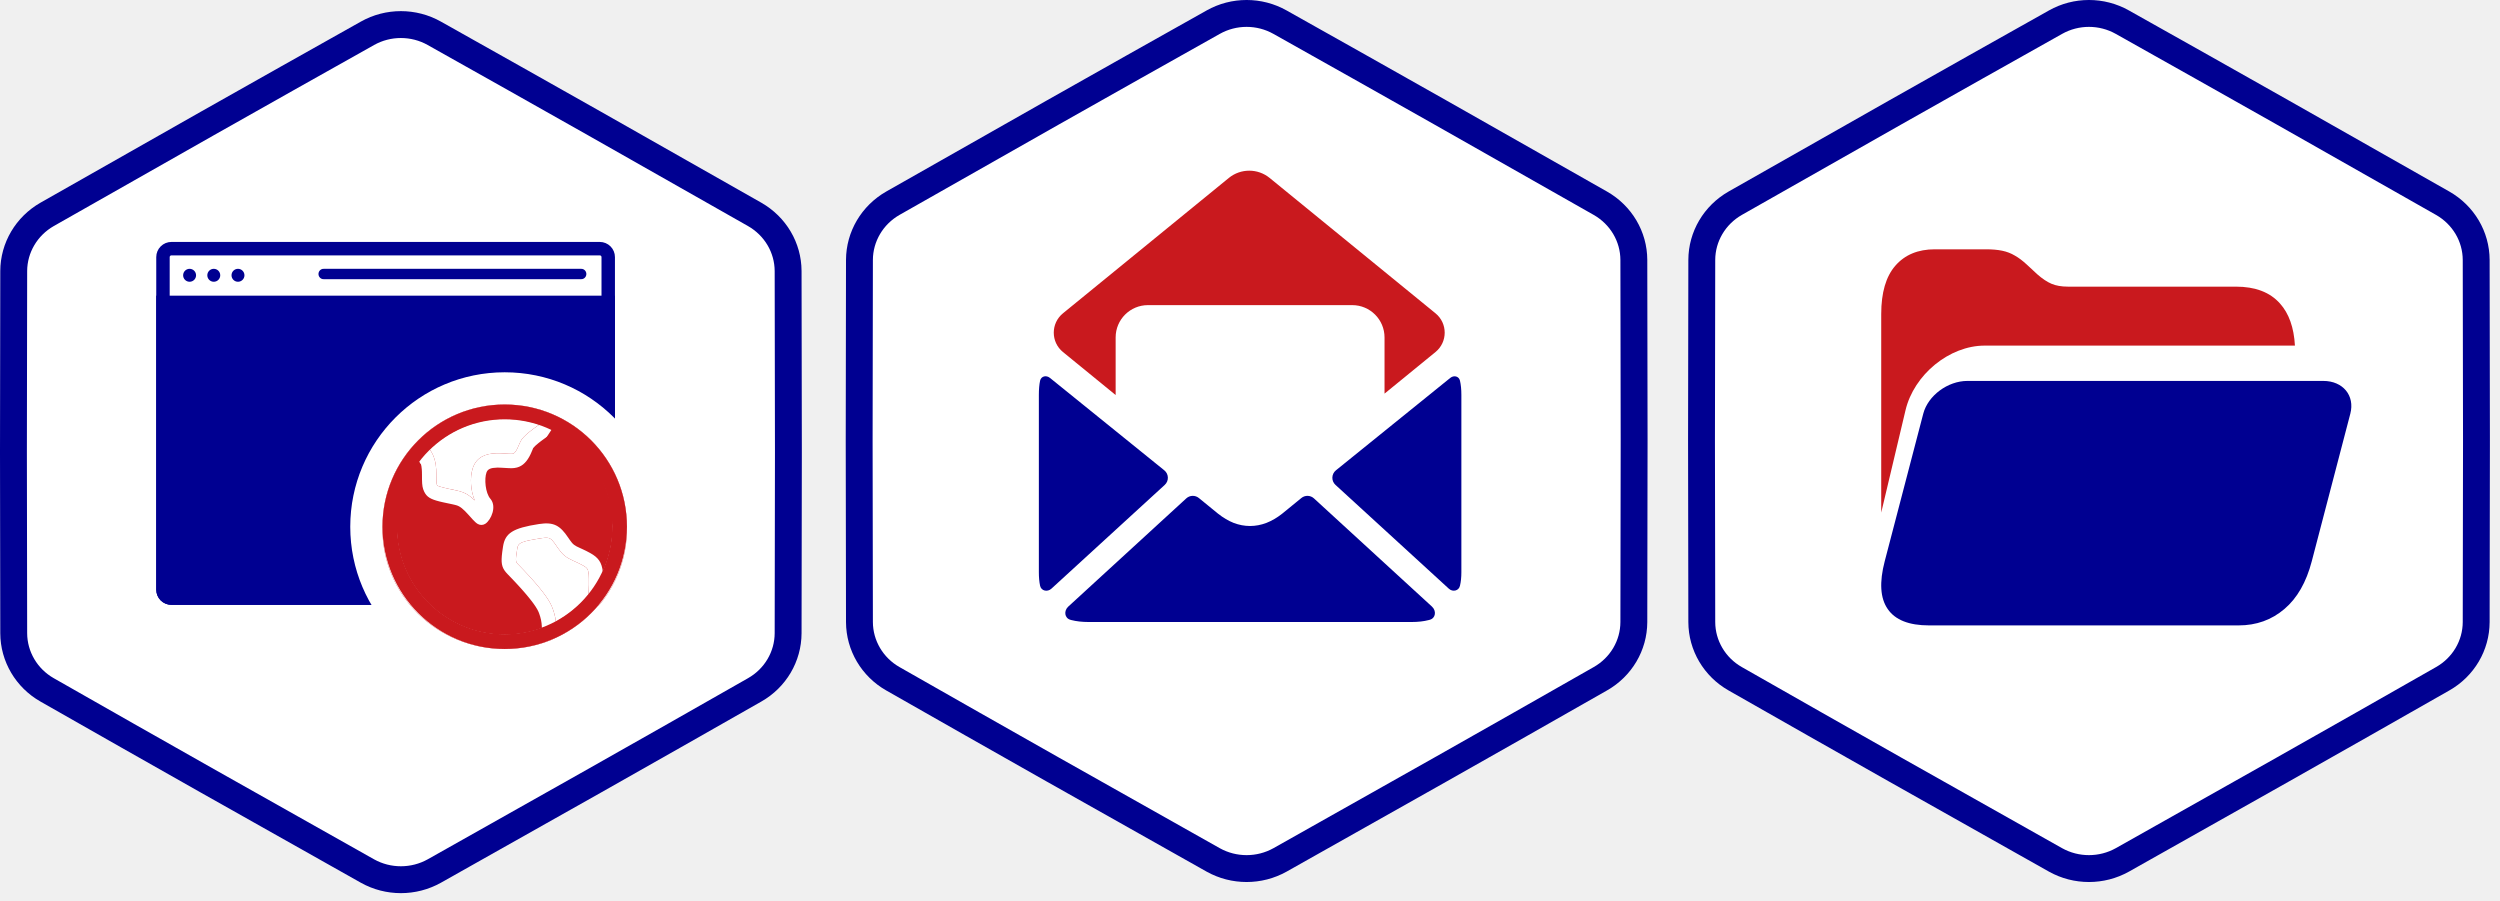
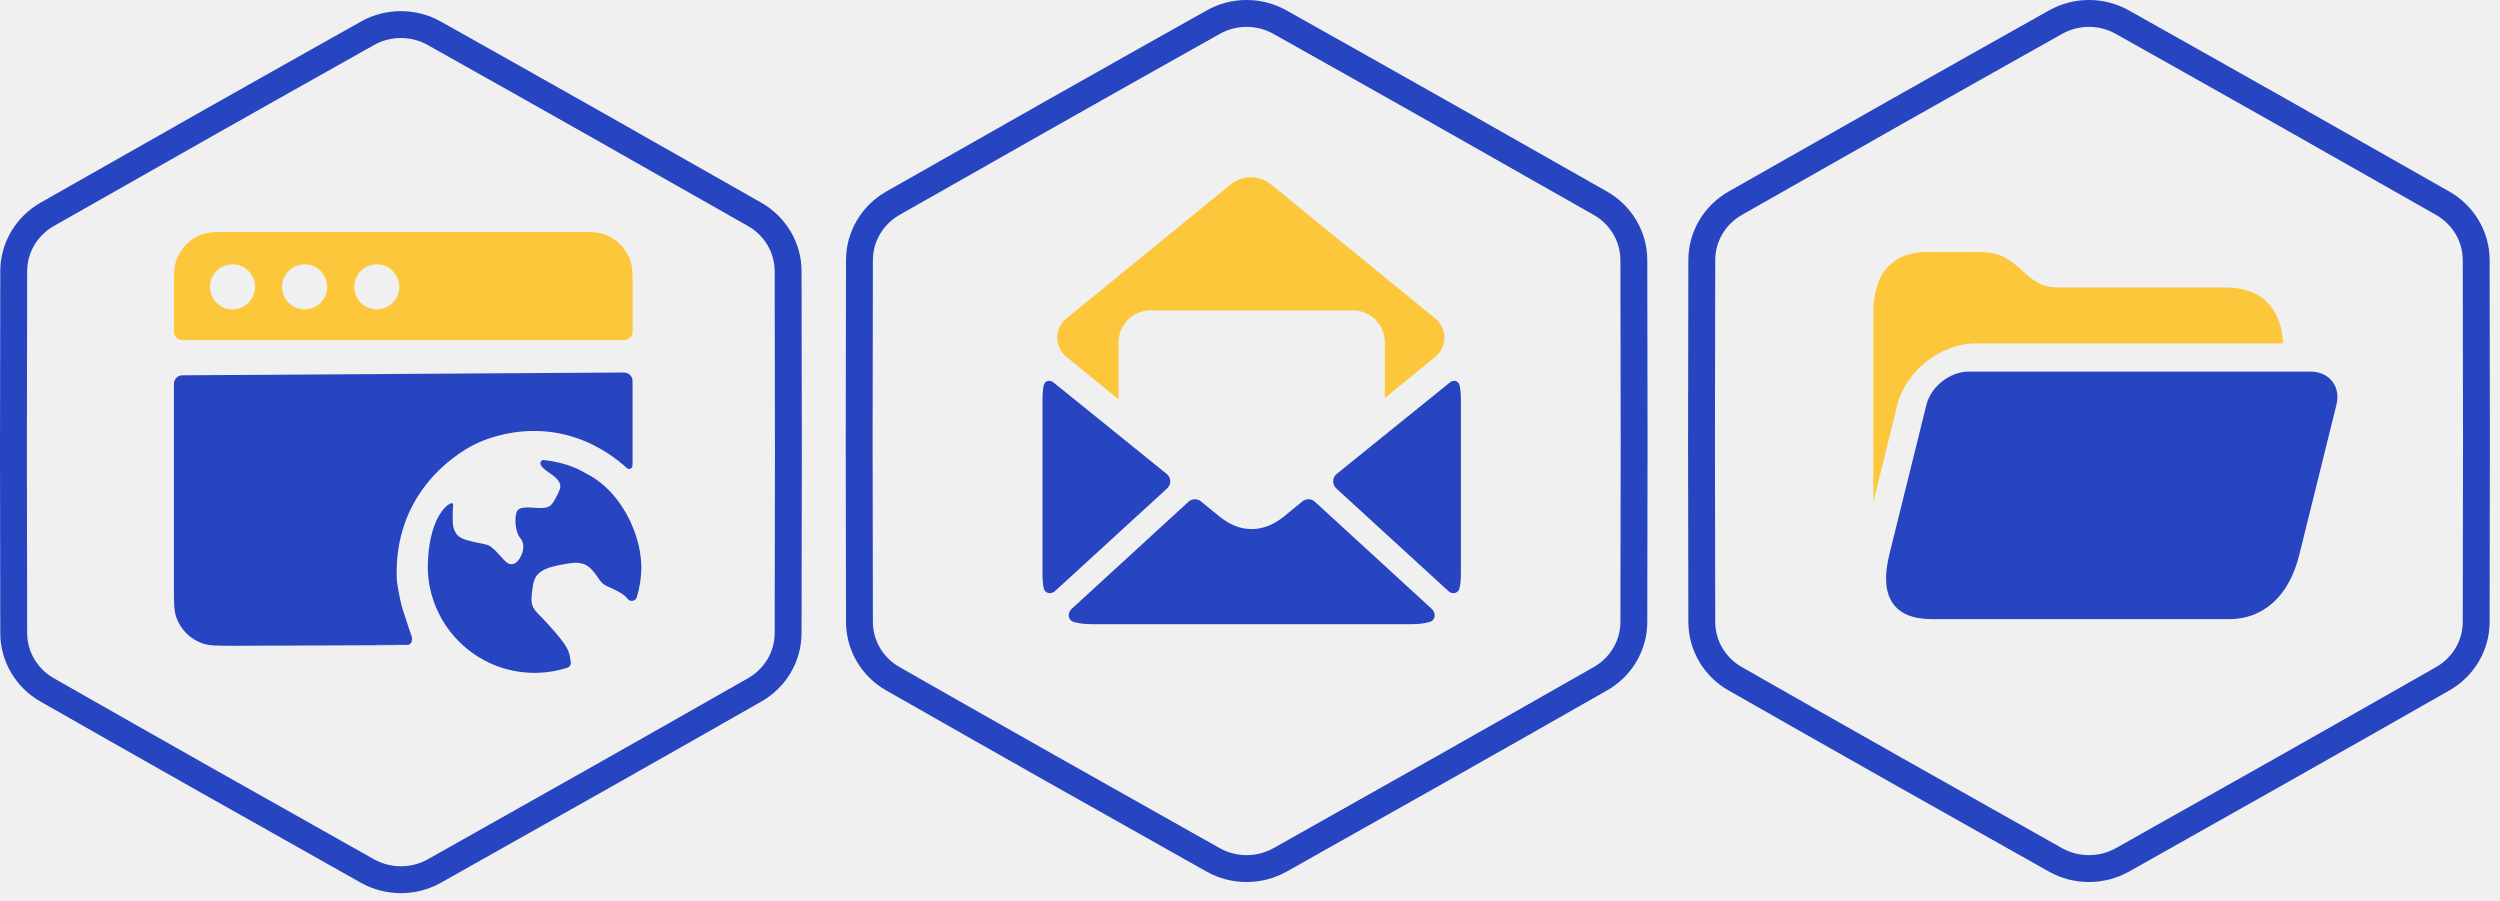
<svg xmlns="http://www.w3.org/2000/svg" width="186" height="67" viewBox="0 0 186 67" fill="none">
-   <path fill-rule="evenodd" clip-rule="evenodd" d="M90.261 1.65C91.801 0.783 93.694 0.783 95.234 1.65C103.191 6.113 111.143 10.608 119.066 15.12C120.606 15.998 121.553 17.599 121.558 19.337C121.586 28.317 121.586 37.303 121.558 46.284C121.553 48.022 120.606 49.628 119.066 50.5C111.143 55.018 103.191 59.508 95.234 63.977C93.694 64.837 91.801 64.837 90.261 63.977C82.304 59.508 74.353 55.018 66.429 50.5C64.895 49.628 63.949 48.022 63.943 46.284C63.915 37.303 63.915 28.317 63.943 19.337C63.949 17.599 64.895 15.998 66.429 15.12C74.353 10.608 82.304 6.113 90.261 1.65Z" fill="white" stroke="#000091" stroke-width="2" stroke-miterlimit="1.5" stroke-linecap="round" stroke-linejoin="round" />
-   <path d="M78.224 43.798C77.929 44.068 77.465 43.968 77.382 43.578C77.321 43.291 77.291 42.956 77.291 42.574V29.386C77.291 28.972 77.321 28.618 77.382 28.323C77.464 27.978 77.843 27.895 78.119 28.118L86.624 34.992C86.964 35.267 86.98 35.78 86.658 36.075L78.224 43.798ZM80.991 46.277C80.513 46.277 80.088 46.229 79.714 46.134C79.69 46.127 79.666 46.121 79.642 46.114C79.194 45.989 79.136 45.446 79.479 45.131L88.26 37.079C88.522 36.839 88.92 36.828 89.195 37.052L90.618 38.214C91 38.517 91.391 38.748 91.79 38.907C92.19 39.058 92.594 39.134 93.002 39.134C93.41 39.134 93.814 39.058 94.214 38.907C94.622 38.748 95.017 38.517 95.399 38.214L96.822 37.052C97.097 36.828 97.495 36.839 97.757 37.079L106.538 45.131C106.881 45.446 106.823 45.988 106.374 46.112C106.346 46.119 106.318 46.127 106.29 46.134C105.925 46.229 105.504 46.277 105.026 46.277H80.991ZM108.622 43.578C108.541 43.96 108.085 44.066 107.797 43.801L99.359 36.075C99.037 35.78 99.053 35.267 99.393 34.992L107.902 28.115C108.171 27.898 108.543 27.987 108.622 28.323C108.691 28.618 108.726 28.972 108.726 29.386V42.574C108.726 42.956 108.691 43.291 108.622 43.578Z" fill="#000091" />
-   <path d="M83.004 29.39L79.083 26.19C78.173 25.446 78.173 24.055 79.083 23.311L91.423 13.24C92.308 12.518 93.578 12.518 94.463 13.24L106.802 23.311C107.713 24.055 107.713 25.446 106.802 26.19L103.009 29.286V25.104C103.009 23.777 101.933 22.701 100.605 22.701H85.408C84.081 22.701 83.004 23.777 83.004 25.104V29.39Z" fill="#C9191E" />
-   <path fill-rule="evenodd" clip-rule="evenodd" d="M152.931 1.65C154.471 0.783 156.364 0.783 157.904 1.65C165.861 6.113 173.813 10.608 181.736 15.12C183.276 15.998 184.223 17.599 184.228 19.337C184.256 28.317 184.256 37.303 184.228 46.284C184.223 48.022 183.276 49.628 181.736 50.5C173.813 55.018 165.861 59.508 157.904 63.977C156.364 64.837 154.471 64.837 152.931 63.977C144.974 59.508 137.023 55.018 129.099 50.5C127.565 49.628 126.618 48.022 126.613 46.284C126.585 37.303 126.585 28.317 126.613 19.337C126.618 17.599 127.565 15.998 129.099 15.12C137.023 10.608 144.974 6.113 152.931 1.65Z" fill="white" stroke="#000091" stroke-width="2" stroke-miterlimit="1.5" stroke-linecap="round" stroke-linejoin="round" />
-   <path d="M170.743 25.713H147.659C145.037 25.713 142.4 27.866 141.77 30.523L139.963 38.135V23.364C139.963 21.773 140.312 20.576 141.011 19.771C141.718 18.956 142.699 18.548 143.953 18.548H147.756C148.221 18.548 148.624 18.583 148.965 18.654C149.305 18.724 149.619 18.845 149.905 19.016C150.192 19.177 150.492 19.403 150.806 19.695L151.571 20.405C151.948 20.737 152.301 20.973 152.633 21.114C152.964 21.255 153.372 21.326 153.855 21.326H166.351C167.793 21.326 168.886 21.743 169.629 22.579C170.296 23.319 170.667 24.364 170.743 25.713Z" fill="#C9191E" />
-   <path d="M143.523 46.53C142.026 46.53 141 46.123 140.445 45.31C139.888 44.508 139.814 43.323 140.223 41.756L143.091 30.778C143.442 29.432 144.913 28.341 146.375 28.341H172.853C174.315 28.341 175.216 29.432 174.864 30.778L171.996 41.756C171.587 43.323 170.908 44.508 169.959 45.31C169.007 46.123 167.871 46.53 166.549 46.53H143.523Z" fill="#000091" />
-   <path fill-rule="evenodd" clip-rule="evenodd" d="M27.34 2.478C28.88 1.612 30.773 1.612 32.312 2.478C40.27 6.941 48.221 11.436 56.145 15.949C57.684 16.826 58.631 18.427 58.636 20.165C58.664 29.145 58.664 38.132 58.636 47.112C58.631 48.85 57.684 50.456 56.145 51.328C48.221 55.846 40.27 60.336 32.312 64.805C30.773 65.665 28.88 65.665 27.34 64.805C19.383 60.336 11.431 55.846 3.507 51.328C1.973 50.456 1.027 48.85 1.021 47.112C0.993 38.132 0.993 29.145 1.021 20.165C1.027 18.427 1.973 16.826 3.507 15.949C11.431 11.436 19.383 6.941 27.34 2.478Z" fill="white" stroke="#000091" stroke-width="2" stroke-miterlimit="1.5" stroke-linecap="round" stroke-linejoin="round" />
-   <path d="M12.752 18.5H44.625C44.791 18.5 44.951 18.567 45.068 18.684C45.186 18.802 45.252 18.962 45.252 19.128V43.986C45.252 44.122 45.198 44.253 45.101 44.35C45.005 44.446 44.874 44.501 44.737 44.501H12.752C12.586 44.501 12.426 44.434 12.309 44.317C12.191 44.199 12.125 44.039 12.125 43.873V19.128C12.125 18.962 12.191 18.802 12.309 18.685C12.427 18.567 12.586 18.5 12.752 18.5Z" fill="white" stroke="#000091" />
-   <path d="M11.625 22H45.752V43.873C45.752 44.172 45.633 44.458 45.422 44.67C45.211 44.881 44.924 45 44.625 45H12.752C12.453 45 12.167 44.881 11.955 44.67C11.744 44.458 11.625 44.172 11.625 43.873L11.625 22Z" fill="#000091" />
-   <path d="M14.106 20.963C14.372 20.963 14.587 20.747 14.587 20.482C14.587 20.216 14.372 20 14.106 20C13.84 20 13.625 20.216 13.625 20.482C13.625 20.747 13.84 20.963 14.106 20.963Z" fill="#000091" />
-   <path d="M15.905 20.963C16.171 20.963 16.386 20.747 16.386 20.482C16.386 20.216 16.171 20 15.905 20C15.639 20 15.424 20.216 15.424 20.482C15.424 20.747 15.639 20.963 15.905 20.963Z" fill="#000091" />
-   <path d="M17.706 20.963C17.971 20.963 18.187 20.747 18.187 20.482C18.187 20.216 17.971 20 17.706 20C17.44 20 17.225 20.216 17.225 20.482C17.225 20.747 17.44 20.963 17.706 20.963Z" fill="#000091" />
-   <path d="M43.238 20.77H24.082C24.032 20.772 23.982 20.763 23.935 20.745C23.888 20.726 23.845 20.698 23.809 20.662C23.773 20.626 23.744 20.583 23.725 20.536C23.705 20.488 23.695 20.437 23.695 20.385C23.695 20.334 23.705 20.283 23.725 20.235C23.744 20.188 23.773 20.145 23.809 20.109C23.845 20.073 23.888 20.045 23.935 20.026C23.982 20.008 24.032 19.999 24.082 20.001H43.238C43.288 19.999 43.338 20.008 43.385 20.026C43.432 20.045 43.475 20.073 43.511 20.109C43.547 20.145 43.576 20.188 43.595 20.235C43.615 20.283 43.625 20.334 43.625 20.385C43.625 20.437 43.615 20.488 43.595 20.536C43.576 20.583 43.547 20.626 43.511 20.662C43.475 20.698 43.432 20.726 43.385 20.745C43.338 20.763 43.288 20.772 43.238 20.77Z" fill="#000091" />
-   <circle cx="37.552" cy="39.191" r="10.493" fill="white" stroke="white" stroke-width="2" />
-   <path fill-rule="evenodd" clip-rule="evenodd" d="M37.549 30.096C32.527 30.096 28.455 34.168 28.455 39.19C28.455 39.224 28.455 39.258 28.456 39.292C28.435 41.065 28.955 42.851 30.036 44.401C31.68 46.759 34.316 48.133 37.081 48.273C37.202 48.279 37.323 48.282 37.444 48.284C38.641 48.297 39.854 48.08 41.016 47.611C41.05 47.597 41.082 47.58 41.112 47.56C42.42 47.003 43.571 46.147 44.48 45.079C44.544 45.047 44.605 44.999 44.658 44.934C45.978 43.316 46.665 41.317 46.643 39.289C46.643 39.256 46.643 39.223 46.643 39.19C46.643 34.168 42.572 30.096 37.549 30.096ZM40.129 31.59C39.319 31.315 38.452 31.166 37.549 31.166C35.378 31.166 33.409 32.028 31.964 33.429C32.058 33.549 32.138 33.68 32.199 33.817C32.254 33.937 32.299 34.061 32.335 34.188C32.408 34.441 32.441 34.655 32.456 34.943L32.463 35.175C32.465 35.258 32.465 35.347 32.465 35.445L32.466 35.552L32.469 35.733L32.476 35.872L32.487 35.978C32.496 36.039 32.508 36.082 32.525 36.116C32.527 36.122 32.54 36.13 32.563 36.141L32.622 36.164L32.709 36.194L32.823 36.229L33.046 36.288L33.332 36.356L33.984 36.495L34.212 36.552C34.614 36.661 34.911 36.842 35.255 37.171L35.327 37.241L35.321 37.229C35.002 36.489 34.959 35.52 35.16 34.873L35.198 34.762C35.475 34.027 36.096 33.742 36.948 33.723C36.974 33.722 37 33.722 37.025 33.722L37.181 33.723C37.208 33.724 37.235 33.725 37.264 33.726L37.843 33.758L38.01 33.763L38.09 33.761L38.154 33.756C38.245 33.745 38.354 33.637 38.476 33.398L38.657 32.991L38.725 32.849C38.757 32.784 38.786 32.731 38.807 32.703C38.984 32.466 39.264 32.215 39.676 31.911L39.913 31.739L40.129 31.59ZM41.359 46.254C42.282 45.755 43.097 45.08 43.758 44.275C43.794 44.037 43.813 43.784 43.813 43.515L43.813 43.288L43.812 43.076L43.807 42.895L43.799 42.741C43.768 42.342 43.673 42.238 43.393 42.081L43.261 42.01C43.091 41.92 42.943 41.85 42.745 41.762L42.628 41.71C42.106 41.469 41.86 41.277 41.517 40.787L41.335 40.521L41.235 40.38C41 40.06 40.856 39.983 40.504 40.015L40.352 40.032L40.125 40.067L39.748 40.13L39.435 40.189L39.258 40.227L39.106 40.265C38.684 40.38 38.559 40.503 38.505 40.713L38.49 40.786L38.453 41.032L38.414 41.304L38.397 41.447L38.389 41.562L38.388 41.656C38.391 41.754 38.411 41.816 38.449 41.873L38.486 41.921C38.5 41.937 38.515 41.953 38.532 41.97L38.691 42.134L38.994 42.451L39.277 42.754L39.541 43.043L39.784 43.318L40.008 43.579L40.211 43.827L40.395 44.061C40.714 44.477 40.933 44.826 41.052 45.109C41.199 45.46 41.311 45.848 41.359 46.254Z" fill="#C9191E" />
-   <path fill-rule="evenodd" clip-rule="evenodd" d="M37.549 30.096C32.527 30.096 28.455 34.168 28.455 39.19C28.455 39.224 28.455 39.258 28.456 39.292C28.435 41.065 28.955 42.851 30.036 44.401C31.68 46.759 34.316 48.133 37.081 48.273C37.202 48.279 37.323 48.282 37.444 48.284C38.641 48.297 39.854 48.08 41.016 47.611C41.05 47.597 41.082 47.58 41.112 47.56C42.42 47.003 43.571 46.147 44.48 45.079C44.544 45.047 44.605 44.999 44.658 44.934C45.978 43.316 46.665 41.317 46.643 39.289C46.643 39.256 46.643 39.223 46.643 39.19C46.643 34.168 42.572 30.096 37.549 30.096ZM40.129 31.59C39.319 31.315 38.452 31.166 37.549 31.166C35.378 31.166 33.409 32.028 31.964 33.429C32.058 33.549 32.138 33.68 32.199 33.817C32.254 33.937 32.299 34.061 32.335 34.188C32.408 34.441 32.441 34.655 32.456 34.943L32.463 35.175C32.465 35.258 32.465 35.347 32.465 35.445L32.466 35.552L32.469 35.733L32.476 35.872L32.487 35.978C32.496 36.039 32.508 36.082 32.525 36.116C32.527 36.122 32.54 36.13 32.563 36.141L32.622 36.164L32.709 36.194L32.823 36.229L33.046 36.288L33.332 36.356L33.984 36.495L34.212 36.552C34.614 36.661 34.911 36.842 35.255 37.171L35.327 37.241L35.321 37.229C35.002 36.489 34.959 35.52 35.16 34.873L35.198 34.762C35.475 34.027 36.096 33.742 36.948 33.723C36.974 33.722 37 33.722 37.025 33.722L37.181 33.723C37.208 33.724 37.235 33.725 37.264 33.726L37.843 33.758L38.01 33.763L38.09 33.761L38.154 33.756C38.245 33.745 38.354 33.637 38.476 33.398L38.657 32.991L38.725 32.849C38.757 32.784 38.786 32.731 38.807 32.703C38.984 32.466 39.264 32.215 39.676 31.911L39.913 31.739L40.129 31.59ZM37.812 47.21C37.725 47.213 37.637 47.215 37.549 47.215C33.152 47.215 29.581 43.678 29.526 39.293C29.547 37.595 30.134 35.912 31.262 34.527L31.304 34.476L31.307 34.483C31.346 34.621 31.369 34.749 31.382 34.917L31.391 35.099L31.395 35.318L31.397 35.687C31.404 36.113 31.438 36.325 31.56 36.58C31.752 36.977 32.034 37.144 32.715 37.313L32.944 37.367L33.202 37.422L33.66 37.519L33.807 37.553L33.933 37.585C34.219 37.662 34.462 37.86 34.875 38.322L35.159 38.639C35.32 38.813 35.429 38.916 35.551 38.986C35.73 39.087 35.951 39.078 36.12 38.961C36.324 38.821 36.541 38.506 36.643 38.147C36.744 37.793 36.723 37.44 36.536 37.175L36.481 37.105C36.113 36.68 36.017 35.621 36.199 35.14C36.288 34.904 36.509 34.803 36.972 34.792L37.097 34.792L37.31 34.799L37.744 34.824L37.913 34.831C37.939 34.832 37.962 34.833 37.985 34.833L38.112 34.832L38.227 34.824C38.246 34.822 38.264 34.821 38.283 34.818C38.777 34.758 39.114 34.453 39.374 33.987L39.45 33.841L39.499 33.738L39.616 33.467L39.664 33.346C39.665 33.343 39.664 33.343 39.664 33.343C39.739 33.243 39.874 33.116 40.065 32.963L40.242 32.825L40.447 32.674C40.483 32.648 40.52 32.621 40.559 32.594L40.803 32.425L40.974 32.309L41.083 32.359C43.197 33.37 44.755 35.24 45.332 37.479L45.38 37.676C45.502 38.211 45.566 38.751 45.573 39.29C45.559 40.445 45.301 41.541 44.848 42.529C44.768 41.84 44.528 41.49 43.912 41.146C43.7 41.029 43.533 40.946 43.334 40.855L43.178 40.784C42.736 40.589 42.632 40.514 42.396 40.176L42.274 39.999C41.672 39.104 41.206 38.817 40.102 38.988C38.145 39.291 37.577 39.667 37.425 40.667L37.373 41.025C37.368 41.066 37.363 41.106 37.358 41.144L37.335 41.363C37.277 42.018 37.381 42.322 37.766 42.717L38.047 43.008L38.312 43.287L38.558 43.553L38.788 43.806L38.999 44.046L39.193 44.273L39.368 44.486L39.526 44.685L39.666 44.87C39.687 44.9 39.708 44.928 39.728 44.957L39.841 45.121C39.943 45.277 40.019 45.411 40.066 45.523L40.115 45.648C40.225 45.944 40.301 46.277 40.312 46.609L40.312 46.726C39.528 47.014 38.688 47.182 37.812 47.21ZM41.359 46.254C42.282 45.755 43.097 45.08 43.758 44.275C43.794 44.037 43.813 43.784 43.813 43.515L43.813 43.288L43.812 43.076L43.807 42.895L43.799 42.741C43.768 42.342 43.673 42.238 43.393 42.081L43.261 42.01C43.091 41.92 42.943 41.85 42.745 41.762L42.628 41.71C42.106 41.469 41.86 41.277 41.517 40.787L41.335 40.521L41.235 40.38C41 40.06 40.856 39.983 40.504 40.015L40.352 40.032L40.125 40.067L39.748 40.13L39.435 40.189L39.258 40.227L39.106 40.265C38.684 40.38 38.559 40.503 38.505 40.713L38.49 40.786L38.453 41.032L38.414 41.304L38.397 41.447L38.389 41.562L38.388 41.656C38.391 41.754 38.411 41.816 38.449 41.873L38.486 41.921C38.5 41.937 38.515 41.953 38.532 41.97L38.691 42.134L38.994 42.451L39.277 42.754L39.541 43.043L39.784 43.318L40.008 43.579L40.211 43.827L40.395 44.061C40.714 44.477 40.933 44.826 41.052 45.109C41.199 45.46 41.311 45.848 41.359 46.254Z" fill="white" />
-   <circle cx="37.551" cy="39.19" r="8.544" stroke="#C9191E" stroke-width="1.1" />
-   <path d="M29.718 38.785C29.714 38.311 29.789 37.82 29.919 37.365C30.015 37.029 30.719 34.978 30.784 34.633" stroke="#C9191E" stroke-linecap="round" />
-   <path d="M41.281 32.504C42.148 33.072 43.089 33.007 43.464 33.8C43.74 34.387 45.119 37.306 45.09 38.489" stroke="#C9191E" stroke-linecap="square" />
+   <path fill-rule="evenodd" clip-rule="evenodd" d="M27.34 2.478C28.88 1.612 30.773 1.612 32.312 2.478C40.27 6.941 48.221 11.436 56.145 15.949C57.684 16.826 58.631 18.427 58.636 20.165C58.664 29.145 58.664 38.132 58.636 47.112C58.631 48.85 57.684 50.456 56.145 51.328C48.221 55.846 40.27 60.336 32.312 64.805C30.773 65.665 28.88 65.665 27.34 64.805C19.383 60.336 11.431 55.846 3.507 51.328C1.973 50.456 1.027 48.85 1.021 47.112C0.993 38.132 0.993 29.145 1.021 20.165C1.027 18.427 1.973 16.826 3.507 15.949C11.431 11.436 19.383 6.941 27.34 2.478Z" stroke="#2845C1" stroke-width="2" stroke-miterlimit="1.5" stroke-linecap="round" stroke-linejoin="round" />
+   <path d="M12.972 28.349C12.938 28.449 12.938 28.573 12.938 28.821V43.543C12.938 44.783 12.938 45.403 13.108 45.903C13.426 46.83 14.154 47.558 15.082 47.876C15.581 48.047 16.201 48.047 17.441 48.047L30.085 47.998C30.239 47.998 24.8 47.977 30.38 47.977C30.496 47.938 30.588 47.847 30.63 47.732C30.652 47.67 30.653 47.592 30.656 47.438C30.656 47.438 30.227 46.193 29.974 45.372C29.674 44.396 29.524 43.195 29.524 43.195C29.224 36.815 33.748 33.844 35.324 33.056C36.697 32.37 41.63 30.579 46.41 34.616C46.513 34.703 46.651 34.86 46.716 34.879C46.838 34.917 46.969 34.863 47.03 34.75C47.062 34.691 47.062 34.577 47.062 34.348V28.617C47.062 28.369 47.062 28.245 47.028 28.145C46.965 27.959 46.819 27.814 46.634 27.75C46.534 27.716 46.41 27.716 46.162 27.716L13.838 27.92C13.59 27.92 13.466 27.92 13.366 27.954C13.181 28.018 13.035 28.163 12.972 28.349Z" fill="#2845C1" />
+   <path fill-rule="evenodd" clip-rule="evenodd" d="M12.938 21.753C12.938 20.514 12.938 19.894 13.108 19.394C13.426 18.467 14.154 17.738 15.082 17.421C15.581 17.25 16.201 17.25 17.441 17.25H42.569C43.809 17.25 44.429 17.25 44.928 17.421C45.855 17.738 46.584 18.467 46.901 19.394C47.072 19.894 47.072 20.514 47.072 21.753V24.4C47.072 24.648 47.072 24.772 47.038 24.872C46.974 25.057 46.829 25.203 46.643 25.266C46.544 25.301 46.419 25.301 46.172 25.301H13.838C13.59 25.301 13.466 25.301 13.366 25.266C13.181 25.203 13.035 25.057 12.972 24.872C12.938 24.772 12.938 24.648 12.938 24.4V21.753ZM18.976 21.342C18.976 22.269 18.225 23.02 17.298 23.02C16.372 23.02 15.621 22.269 15.621 21.342C15.621 20.416 16.372 19.665 17.298 19.665C18.225 19.665 18.976 20.416 18.976 21.342ZM22.665 23.02C23.592 23.02 24.343 22.269 24.343 21.342C24.343 20.416 23.592 19.665 22.665 19.665C21.739 19.665 20.988 20.416 20.988 21.342C20.988 22.269 21.739 23.02 22.665 23.02ZM29.71 21.342C29.71 22.269 28.959 23.02 28.032 23.02C27.106 23.02 26.355 22.269 26.355 21.342C26.355 20.416 27.106 19.665 28.032 19.665C28.959 19.665 29.71 20.416 29.71 21.342Z" fill="#FCC73B" />
+   <path d="M40.232 34.353C40.077 34.625 40.567 34.97 40.95 35.237C41.536 35.649 41.742 35.923 41.672 36.347C41.672 36.347 41.672 36.347 41.672 36.35L41.624 36.47L41.508 36.739L41.46 36.841L41.385 36.985C41.127 37.447 40.992 37.723 40.502 37.782C40.483 37.785 40.465 37.786 40.447 37.788L40.332 37.795H40.206C40.184 37.795 40.16 37.795 40.136 37.795L39.968 37.788L39.538 37.762L39.327 37.755H39.203C38.744 37.767 38.525 37.866 38.436 38.1C38.256 38.578 38.351 39.626 38.716 40.047L38.77 40.116C38.954 40.378 38.975 40.727 38.875 41.079C38.773 41.434 38.558 41.745 38.357 41.885C38.189 42.001 37.971 42.01 37.794 41.909C37.672 41.84 37.564 41.738 37.405 41.565L37.124 41.251C36.714 40.795 36.474 40.598 36.192 40.522L36.067 40.49L35.922 40.457L35.468 40.363L35.213 40.307L34.986 40.253C34.311 40.085 34.032 39.921 33.842 39.526C33.721 39.274 33.688 39.064 33.68 38.641V38.276L33.686 37.931C33.686 37.89 33.689 37.849 33.695 37.809C33.719 37.617 33.748 37.41 33.586 37.441C33.116 37.542 31.85 38.819 31.826 42.217C31.88 46.56 35.417 50.062 39.774 50.062C39.861 50.062 39.948 50.062 40.034 50.058C40.784 50.034 41.51 49.905 42.194 49.687C42.379 49.629 42.494 49.447 42.467 49.256C42.431 49.008 42.377 48.68 42.314 48.512L42.265 48.389C42.218 48.277 42.143 48.145 42.042 47.991L41.931 47.828C41.912 47.8 41.891 47.771 41.868 47.741L41.73 47.558L41.574 47.362L41.4 47.151L41.208 46.926L40.998 46.689L40.771 46.438L40.526 46.176L40.265 45.899L39.986 45.611C39.604 45.219 39.502 44.919 39.559 44.27L39.582 44.054C39.586 44.017 39.591 43.976 39.597 43.936L39.648 43.581C39.798 42.59 40.361 42.218 42.299 41.918C43.392 41.748 43.853 42.033 44.45 42.919L44.572 43.095C44.806 43.43 44.91 43.503 45.347 43.697L45.501 43.766C45.698 43.856 45.865 43.939 46.073 44.054C46.348 44.207 46.546 44.362 46.69 44.548C46.886 44.8 47.283 44.742 47.377 44.437C47.591 43.733 47.71 42.988 47.719 42.217C47.711 41.684 47.648 41.148 47.527 40.618L47.479 40.423C46.908 38.205 45.528 36.216 43.677 35.264L43.568 35.207C43.328 35.081 42.383 34.437 40.428 34.224C40.428 34.224 40.31 34.213 40.227 34.358L40.232 34.353Z" fill="#2845C1" />
+   <path d="M78.486 43.983C78.195 44.25 77.735 44.151 77.653 43.764C77.593 43.48 77.562 43.149 77.562 42.771V29.712C77.562 29.302 77.593 28.951 77.653 28.659C77.733 28.317 78.109 28.235 78.382 28.456L86.805 35.263C87.141 35.535 87.157 36.043 86.838 36.335L78.486 43.983ZM81.226 46.438C80.753 46.438 80.332 46.39 79.962 46.296C79.938 46.289 79.914 46.283 79.891 46.276C79.447 46.152 79.389 45.614 79.729 45.302L88.424 37.329C88.684 37.092 89.078 37.08 89.35 37.303L90.759 38.453C91.138 38.753 91.525 38.981 91.92 39.139C92.316 39.289 92.716 39.364 93.12 39.364C93.524 39.364 93.924 39.289 94.32 39.139C94.724 38.981 95.115 38.753 95.493 38.453L96.903 37.303C97.175 37.08 97.569 37.092 97.828 37.329L106.523 45.302C106.863 45.614 106.806 46.151 106.361 46.274C106.334 46.281 106.306 46.288 106.278 46.296C105.917 46.39 105.5 46.438 105.027 46.438H81.226ZM108.587 43.764C108.507 44.143 108.056 44.247 107.77 43.986L99.415 36.335C99.096 36.043 99.112 35.535 99.448 35.263L107.874 28.453C108.141 28.238 108.508 28.326 108.587 28.659C108.656 28.951 108.69 29.302 108.69 29.712V42.771C108.69 43.149 108.656 43.48 108.587 43.764Z" fill="#2845C1" />
+   <path d="M83.222 29.715L79.339 26.547C78.438 25.811 78.438 24.433 79.339 23.697L91.558 13.724C92.434 13.009 93.692 13.009 94.568 13.724L106.787 23.697C107.689 24.433 107.689 25.811 106.787 26.547L103.031 29.613V25.472C103.031 24.157 101.965 23.092 100.651 23.092H85.602C84.288 23.092 83.222 24.157 83.222 25.472V29.715Z" fill="#FCC73B" />
+   <path fill-rule="evenodd" clip-rule="evenodd" d="M90.261 1.65C91.801 0.783 93.694 0.783 95.234 1.65C103.191 6.113 111.143 10.608 119.066 15.12C120.606 15.998 121.553 17.599 121.558 19.337C121.586 28.317 121.586 37.303 121.558 46.284C121.553 48.022 120.606 49.628 119.066 50.5C111.143 55.018 103.191 59.508 95.234 63.977C93.694 64.837 91.801 64.837 90.261 63.977C82.304 59.508 74.353 55.018 66.429 50.5C64.895 49.628 63.949 48.022 63.943 46.284C63.915 37.303 63.915 28.317 63.943 19.337C63.949 17.599 64.895 15.998 66.429 15.12C74.353 10.608 82.304 6.113 90.261 1.65Z" stroke="#2845C1" stroke-width="2" stroke-miterlimit="1.5" stroke-linecap="round" stroke-linejoin="round" />
+   <path d="M169.866 25.55H146.998C144.401 25.55 141.789 27.594 141.165 30.115L139.375 37.34V23.32C139.375 21.811 139.721 20.675 140.413 19.91C141.114 19.137 142.086 18.75 143.328 18.75H147.094C147.556 18.75 147.955 18.783 148.292 18.85C148.63 18.917 148.94 19.032 149.224 19.194C149.508 19.347 149.805 19.562 150.116 19.839L150.874 20.512C151.247 20.828 151.598 21.052 151.926 21.186C152.254 21.319 152.658 21.386 153.137 21.386H165.515C166.943 21.386 168.026 21.783 168.762 22.575C169.423 23.278 169.791 24.27 169.866 25.55Z" fill="#FCC73B" />
+   <path d="M143.741 46.063C142.303 46.063 141.318 45.651 140.786 44.828C140.251 44.015 140.18 42.816 140.573 41.23L143.326 30.115C143.663 28.752 145.075 27.648 146.479 27.648H171.9C173.304 27.648 174.169 28.752 173.831 30.115L171.078 41.23C170.685 42.816 170.033 44.015 169.122 44.828C168.208 45.651 167.117 46.063 165.848 46.063H143.741Z" fill="#2845C1" />
+   <path fill-rule="evenodd" clip-rule="evenodd" d="M152.931 1.65C154.471 0.783 156.364 0.783 157.904 1.65C165.861 6.113 173.813 10.608 181.736 15.12C183.276 15.998 184.223 17.599 184.228 19.337C184.256 28.317 184.256 37.303 184.228 46.284C184.223 48.022 183.276 49.628 181.736 50.5C173.813 55.018 165.861 59.508 157.904 63.977C156.364 64.837 154.471 64.837 152.931 63.977C144.974 59.508 137.023 55.018 129.099 50.5C127.565 49.628 126.618 48.022 126.613 46.284C126.585 37.303 126.585 28.317 126.613 19.337C126.618 17.599 127.565 15.998 129.099 15.12C137.023 10.608 144.974 6.113 152.931 1.65Z" stroke="#2845C1" stroke-width="2" stroke-miterlimit="1.5" stroke-linecap="round" stroke-linejoin="round" />
</svg>
